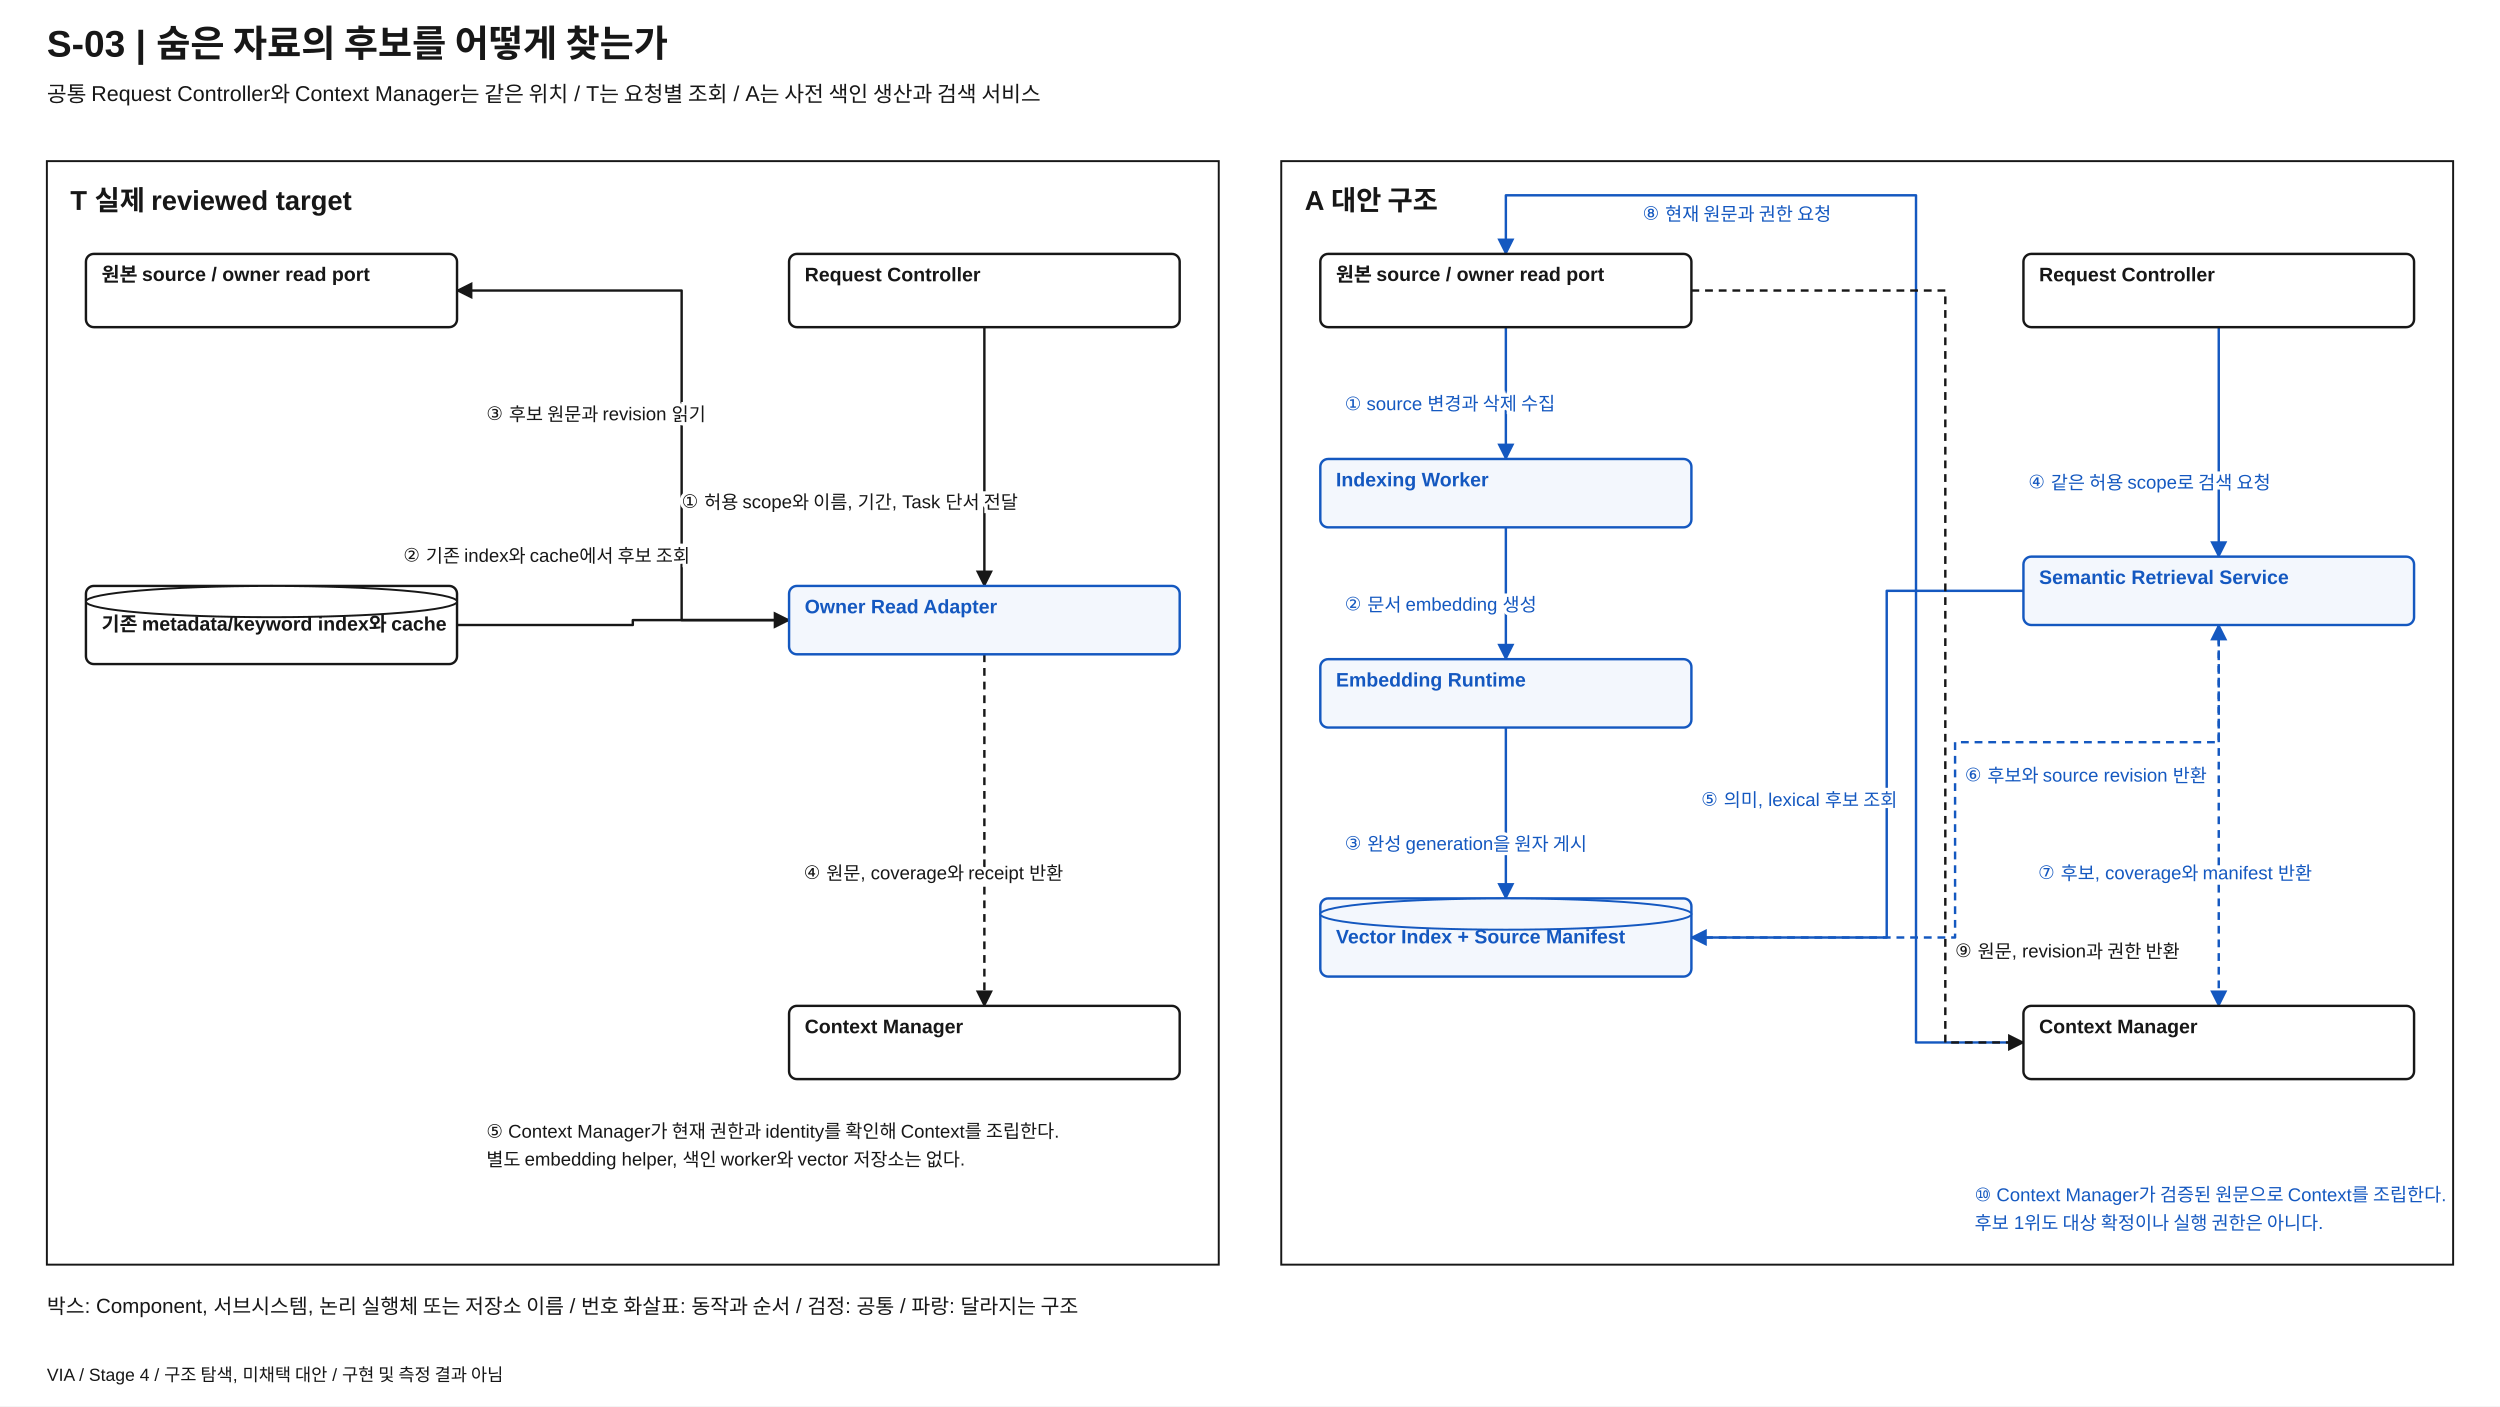
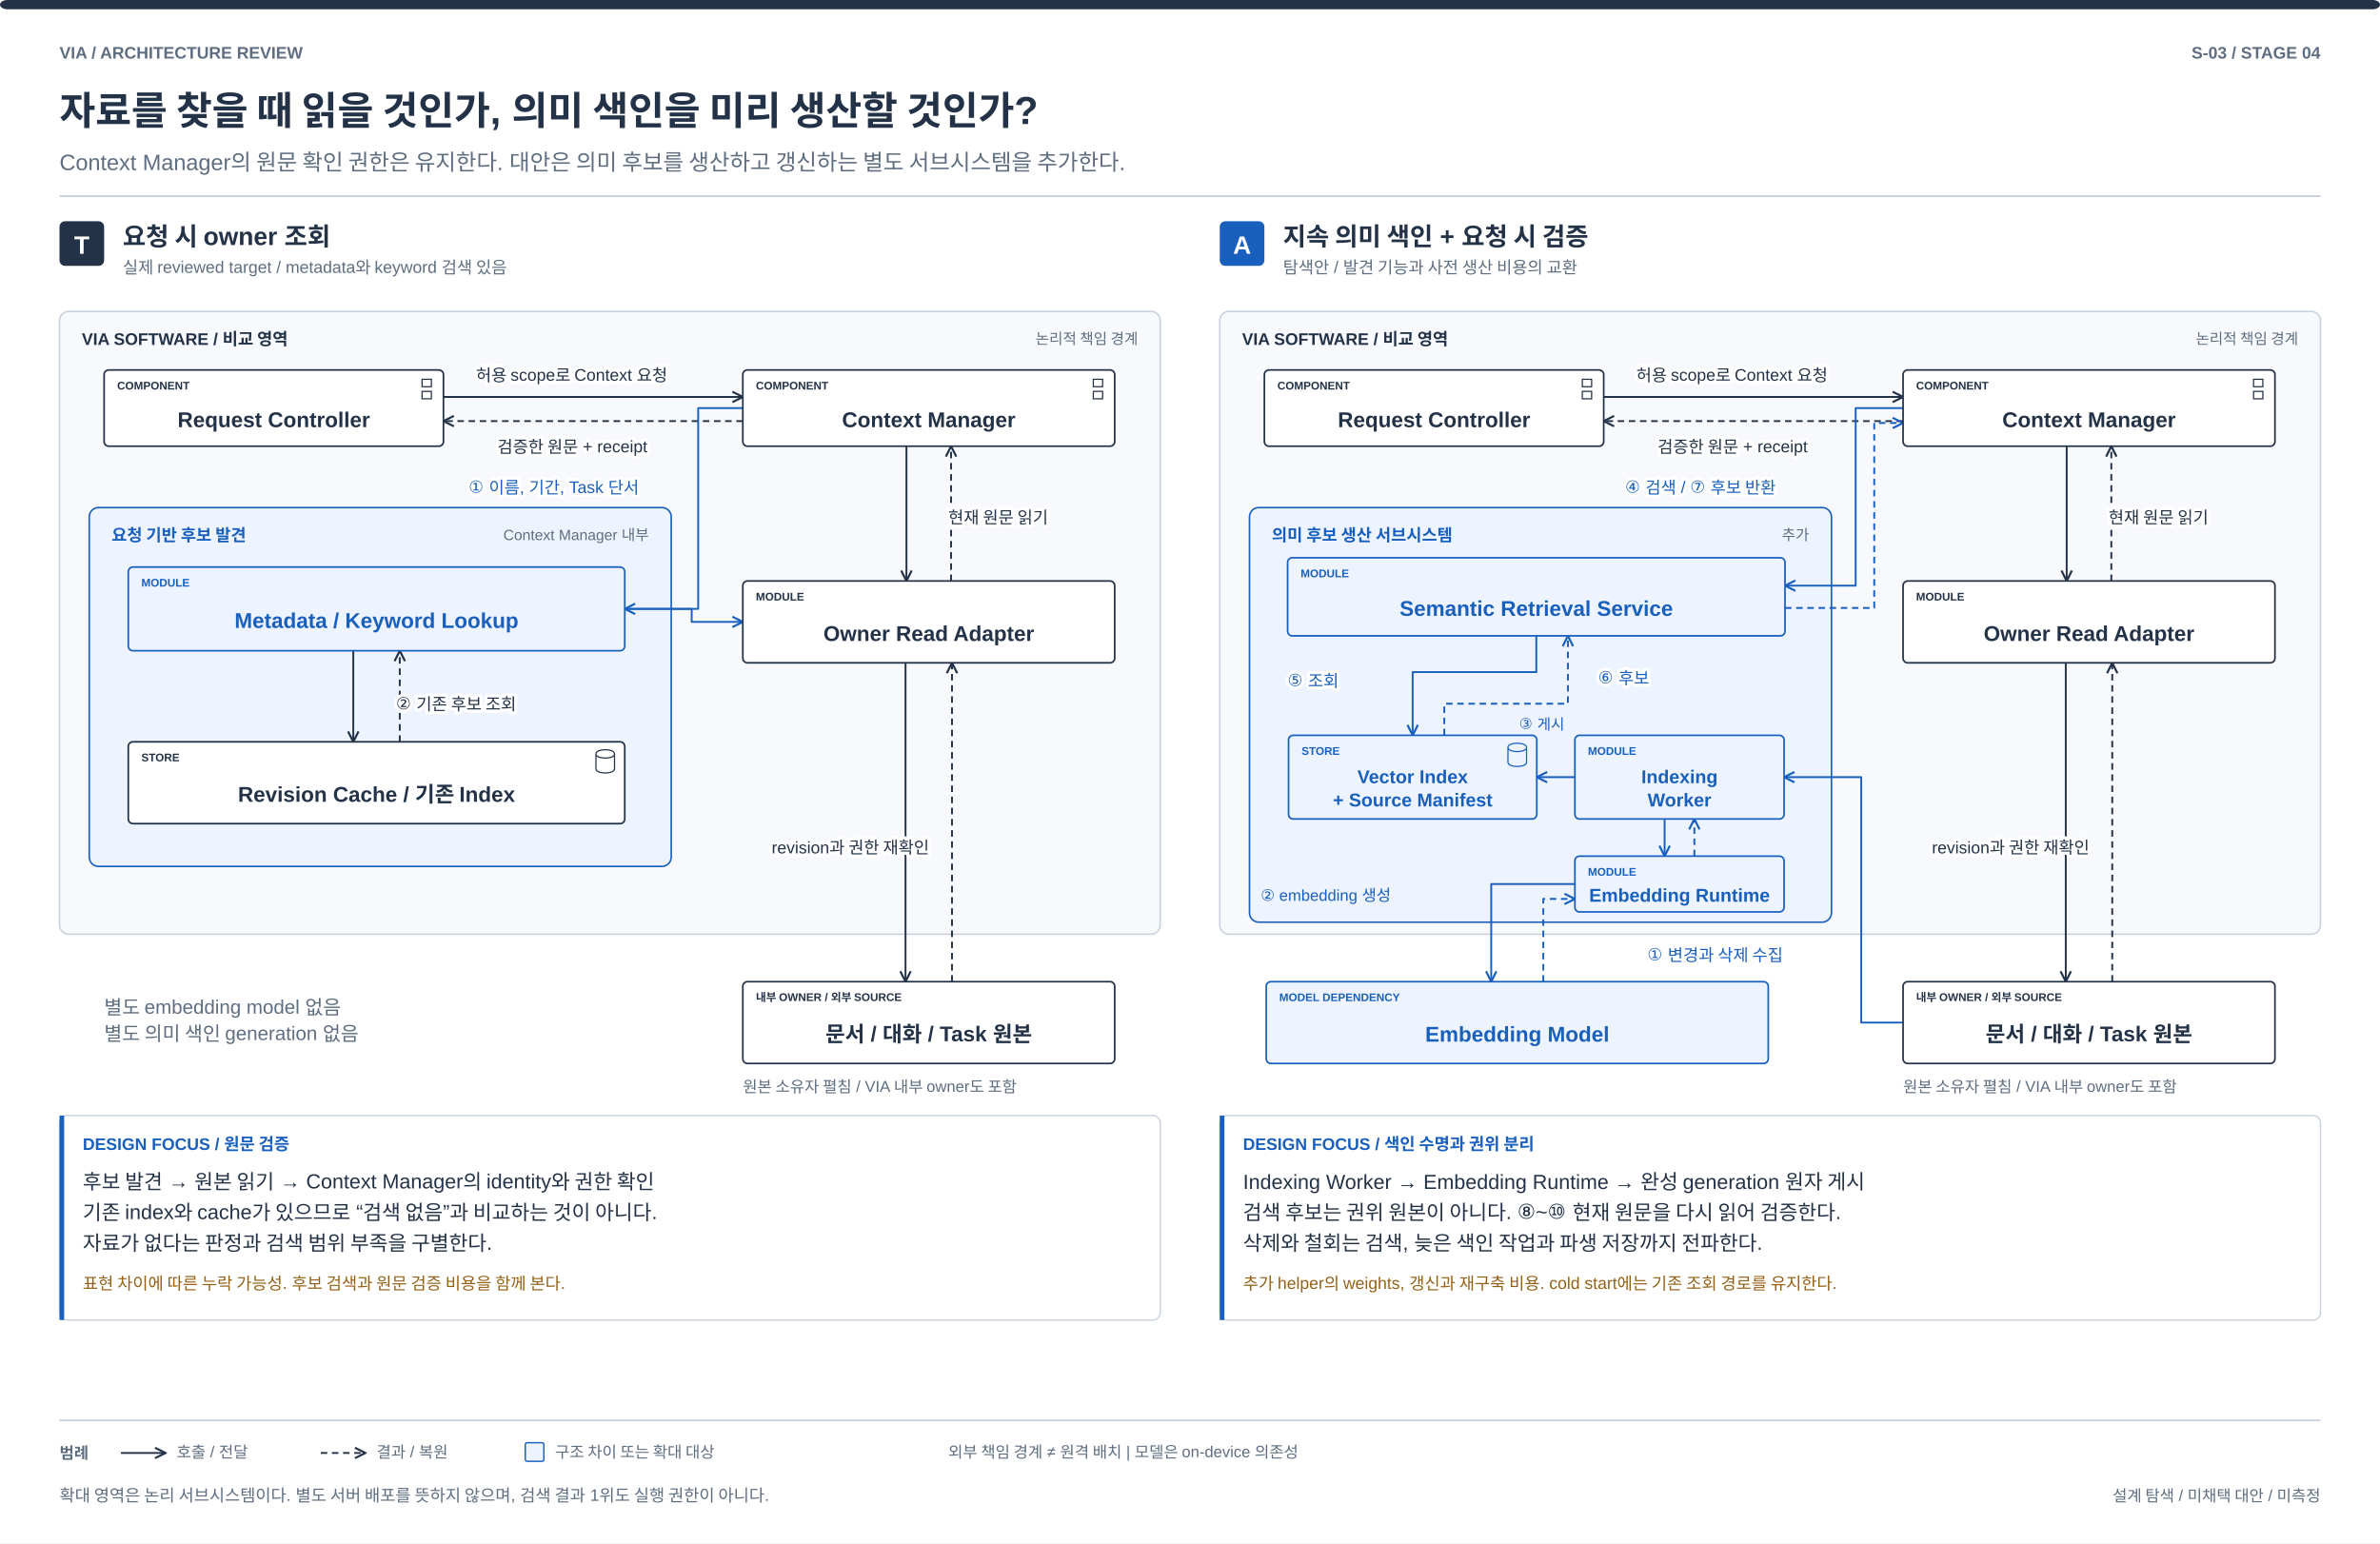
- <svg xmlns="http://www.w3.org/2000/svg" width="2560" height="1440" viewBox="0 0 2560 1440" role="img" aria-labelledby="title desc">
+ <svg xmlns="http://www.w3.org/2000/svg" width="2560" height="1660" viewBox="0 0 2560 1660" role="img" aria-labelledby="title">
  <defs>
-     <marker id="k" viewBox="0 0 10 10" refX="9" refY="5" markerWidth="7" markerHeight="7" orient="auto">
-       <path d="M0 0L10 5L0 10Z" fill="#171717" />
+     <marker id="a233247" viewBox="0 0 10 10" refX="9" refY="5" markerWidth="7" markerHeight="7" orient="auto-start-reverse">
+       <path d="M1 1L9 5L1 9" fill="none" stroke="#233247" stroke-width="1.6" />
    </marker>
-     <marker id="b" viewBox="0 0 10 10" refX="9" refY="5" markerWidth="7" markerHeight="7" orient="auto">
-       <path d="M0 0L10 5L0 10Z" fill="#1458C0" />
+     <marker id="a195FBD" viewBox="0 0 10 10" refX="9" refY="5" markerWidth="7" markerHeight="7" orient="auto-start-reverse">
+       <path d="M1 1L9 5L1 9" fill="none" stroke="#195FBD" stroke-width="1.6" />
    </marker>
  </defs>
-   <rect width="2560" height="1440" fill="white" />
+   <rect width="2560" height="1660" fill="white" />
  <g font-family="Arial, Apple SD Gothic Neo, Malgun Gothic, sans-serif">
-     <g id="panel0">
-       <rect x="48" y="165" width="1200" height="1130" rx="0" fill="#FFFFFF" stroke="#171717" stroke-width="2" />
-     </g>
-     <g id="panel1">
-       <rect x="1312" y="165" width="1200" height="1130" rx="0" fill="#FFFFFF" stroke="#171717" stroke-width="2" />
-     </g>
-     <polyline id="0-edge-request" points="1008.0,335 1008.0,600" fill="none" stroke="#171717" stroke-width="2.5" stroke-linejoin="round" marker-end="url(#k)" />
-     <polyline id="0-edge-cache" points="468,640.0 648,640 648,635 808,635.0" fill="none" stroke="#171717" stroke-width="2.5" stroke-linejoin="round" marker-end="url(#k)" />
-     <polyline id="0-edge-source" points="808,635.0 698,635 698,297.5 468,297.5" fill="none" stroke="#171717" stroke-width="2.5" stroke-linejoin="round" marker-end="url(#k)" />
-     <polyline id="0-edge-return" points="1008.0,670 1008.0,1030" fill="none" stroke="#171717" stroke-width="2.5" stroke-linejoin="round" marker-end="url(#k)" stroke-dasharray="8 6" />
-     <polyline id="1-edge-collect" points="1542.0,335 1542.0,470" fill="none" stroke="#1458C0" stroke-width="2.5" stroke-linejoin="round" marker-end="url(#b)" />
-     <polyline id="1-edge-encode" points="1542.0,540 1542.0,675" fill="none" stroke="#1458C0" stroke-width="2.5" stroke-linejoin="round" marker-end="url(#b)" />
-     <polyline id="1-edge-publish" points="1542.0,745 1542.0,920" fill="none" stroke="#1458C0" stroke-width="2.5" stroke-linejoin="round" marker-end="url(#b)" />
-     <polyline id="1-edge-query" points="2272.0,335 2272.0,570" fill="none" stroke="#1458C0" stroke-width="2.5" stroke-linejoin="round" marker-end="url(#b)" />
-     <polyline id="1-edge-lookup" points="2072,605.0 1932,605 1932,960 1732,960.0" fill="none" stroke="#1458C0" stroke-width="2.5" stroke-linejoin="round" marker-end="url(#b)" />
-     <polyline id="1-edge-candidates" points="1732,960.0 2002,960 2002,760 2272,760 2272.0,640" fill="none" stroke="#1458C0" stroke-width="2.5" stroke-linejoin="round" marker-end="url(#b)" stroke-dasharray="8 6" />
-     <polyline id="1-edge-consume" points="2272.0,640 2272.0,1030" fill="none" stroke="#1458C0" stroke-width="2.5" stroke-linejoin="round" marker-end="url(#b)" stroke-dasharray="8 6" />
-     <polyline id="1-edge-original-request" points="2072,1067.5 1962,1067.5 1962,200 1542,200 1542.0,260" fill="none" stroke="#1458C0" stroke-width="2.5" stroke-linejoin="round" marker-end="url(#b)" />
-     <polyline id="1-edge-original-return" points="1732,297.5 1992,297.5 1992,1067.5 2072,1067.5" fill="none" stroke="#171717" stroke-width="2.5" stroke-linejoin="round" marker-end="url(#k)" stroke-dasharray="8 6" />
-     <g id="0-source">
-       <rect x="88" y="260" width="380" height="75" rx="8" fill="#FFFFFF" stroke="#171717" stroke-width="2.5" />
-       <text x="104" y="288" font-size="20" font-weight="700" fill="#171717">원본 source / owner read port</text>
-     </g>
-     <g id="0-rc">
-       <rect x="808" y="260" width="400" height="75" rx="8" fill="#FFFFFF" stroke="#171717" stroke-width="2.5" />
-       <text x="824" y="288" font-size="20" font-weight="700" fill="#171717">Request Controller</text>
-     </g>
-     <g id="0-cm">
-       <rect x="808" y="1030" width="400" height="75" rx="8" fill="#FFFFFF" stroke="#171717" stroke-width="2.5" />
-       <text x="824" y="1058" font-size="20" font-weight="700" fill="#171717">Context Manager</text>
-     </g>
-     <g id="1-source">
-       <rect x="1352" y="260" width="380" height="75" rx="8" fill="#FFFFFF" stroke="#171717" stroke-width="2.5" />
-       <text x="1368" y="288" font-size="20" font-weight="700" fill="#171717">원본 source / owner read port</text>
-     </g>
-     <g id="1-rc">
-       <rect x="2072" y="260" width="400" height="75" rx="8" fill="#FFFFFF" stroke="#171717" stroke-width="2.5" />
-       <text x="2088" y="288" font-size="20" font-weight="700" fill="#171717">Request Controller</text>
-     </g>
-     <g id="1-cm">
-       <rect x="2072" y="1030" width="400" height="75" rx="8" fill="#FFFFFF" stroke="#171717" stroke-width="2.5" />
-       <text x="2088" y="1058" font-size="20" font-weight="700" fill="#171717">Context Manager</text>
-     </g>
-     <g id="0-cache">
-       <rect x="88" y="600" width="380" height="80" rx="8" fill="#FFFFFF" stroke="#171717" stroke-width="2.5" />
-       <ellipse cx="278.0" cy="616" rx="190.0" ry="16" fill="#FFFFFF" stroke="#171717" stroke-width="2" />
-       <text x="104" y="646" font-size="20" font-weight="700" fill="#171717">기존 metadata/keyword index와 cache</text>
-     </g>
-     <g id="0-read">
-       <rect x="808" y="600" width="400" height="70" rx="8" fill="#F3F7FD" stroke="#1458C0" stroke-width="2.5" />
-       <text x="824" y="628" font-size="20" font-weight="700" fill="#1458C0">Owner Read Adapter</text>
-     </g>
-     <g id="1-worker">
-       <rect x="1352" y="470" width="380" height="70" rx="8" fill="#F3F7FD" stroke="#1458C0" stroke-width="2.5" />
-       <text x="1368" y="498" font-size="20" font-weight="700" fill="#1458C0">Indexing Worker</text>
-     </g>
-     <g id="1-embed">
-       <rect x="1352" y="675" width="380" height="70" rx="8" fill="#F3F7FD" stroke="#1458C0" stroke-width="2.5" />
-       <text x="1368" y="703" font-size="20" font-weight="700" fill="#1458C0">Embedding Runtime</text>
-     </g>
-     <g id="1-index">
-       <rect x="1352" y="920" width="380" height="80" rx="8" fill="#F3F7FD" stroke="#1458C0" stroke-width="2.5" />
-       <ellipse cx="1542.0" cy="936" rx="190.0" ry="16" fill="#F3F7FD" stroke="#1458C0" stroke-width="2" />
-       <text x="1368" y="966" font-size="20" font-weight="700" fill="#1458C0">Vector Index + Source Manifest</text>
-     </g>
-     <g id="1-retrieve">
-       <rect x="2072" y="570" width="400" height="70" rx="8" fill="#F3F7FD" stroke="#1458C0" stroke-width="2.5" />
-       <text x="2088" y="598" font-size="20" font-weight="700" fill="#1458C0">Semantic Retrieval Service</text>
-     </g>
-     <text x="698" y="520" font-size="19" fill="#171717" stroke="white" stroke-width="7" paint-order="stroke">① 허용 scope와 이름, 기간, Task 단서 전달</text>
-     <text x="413" y="575" font-size="19" fill="#171717" stroke="white" stroke-width="7" paint-order="stroke">② 기존 index와 cache에서 후보 조회</text>
-     <text x="498" y="430" font-size="19" fill="#171717" stroke="white" stroke-width="7" paint-order="stroke">③ 후보 원문과 revision 읽기</text>
-     <text x="823" y="900" font-size="19" fill="#171717" stroke="white" stroke-width="7" paint-order="stroke">④ 원문, coverage와 receipt 반환</text>
-     <text x="1377" y="420" font-size="19" fill="#1458C0" stroke="white" stroke-width="7" paint-order="stroke">① source 변경과 삭제 수집</text>
-     <text x="1377" y="625" font-size="19" fill="#1458C0" stroke="white" stroke-width="7" paint-order="stroke">② 문서 embedding 생성</text>
-     <text x="1377" y="870" font-size="19" fill="#1458C0" stroke="white" stroke-width="7" paint-order="stroke">③ 완성 generation을 원자 게시</text>
-     <text x="2077" y="500" font-size="19" fill="#1458C0" stroke="white" stroke-width="7" paint-order="stroke">④ 같은 허용 scope로 검색 요청</text>
-     <text x="1742" y="825" font-size="19" fill="#1458C0" stroke="white" stroke-width="7" paint-order="stroke">⑤ 의미, lexical 후보 조회</text>
-     <text x="2012" y="800" font-size="19" fill="#1458C0" stroke="white" stroke-width="7" paint-order="stroke">⑥ 후보와 source revision 반환</text>
-     <text x="2087" y="900" font-size="19" fill="#1458C0" stroke="white" stroke-width="7" paint-order="stroke">⑦ 후보, coverage와 manifest 반환</text>
-     <text x="1682" y="225" font-size="19" fill="#1458C0" stroke="white" stroke-width="7" paint-order="stroke">⑧ 현재 원문과 권한 요청</text>
-     <text x="2002" y="980" font-size="19" fill="#171717" stroke="white" stroke-width="7" paint-order="stroke">⑨ 원문, revision과 권한 반환</text>
-     <text x="48" y="58" font-size="38" font-weight="700" fill="#171717">S-03  |  숨은 자료의 후보를 어떻게 찾는가</text>
-     <text x="48" y="104" font-size="22" font-weight="400" fill="#171717">공통 Request Controller와 Context Manager는 같은 위치 / T는 요청별 조회 / A는 사전 색인 생산과 검색 서비스</text>
-     <text x="48" y="1414" font-size="18" font-weight="400" fill="#171717">VIA / Stage 4 / 구조 탐색, 미채택 대안 / 구현 및 측정 결과 아님</text>
-     <text x="72" y="215" font-size="28" font-weight="700" fill="#171717">T  실제 reviewed target</text>
-     <text x="1336" y="215" font-size="28" font-weight="700" fill="#171717">A  대안 구조</text>
-     <text x="48" y="1345" font-size="21" font-weight="400" fill="#171717">박스: Component, 서브시스템, 논리 실행체 또는 저장소 이름 / 번호 화살표: 동작과 순서 / 검정: 공통 / 파랑: 달라지는 구조</text>
-     <text x="498" y="1165" font-size="19" font-weight="400" fill="#171717">⑤ Context Manager가 현재 권한과 identity를 확인해 Context를 조립한다.</text>
-     <text x="498" y="1194" font-size="19" font-weight="400" fill="#171717">별도 embedding helper, 색인 worker와 vector 저장소는 없다.</text>
-     <text x="2022" y="1230" font-size="19" font-weight="400" fill="#1458C0">⑩ Context Manager가 검증된 원문으로 Context를 조립한다.</text>
-     <text x="2022" y="1259" font-size="19" font-weight="400" fill="#1458C0">후보 1위도 대상 확정이나 실행 권한은 아니다.</text>
+     <rect id="e1" x="0" y="0" width="2560" height="10" rx="8" fill="#233247" stroke="none" stroke-width="1.5" />
+     <rect id="e7" x="64" y="238" width="48" height="48" rx="6" fill="#233247" stroke="none" stroke-width="1.5" />
+     <rect id="0-via" x="64" y="335" width="1184" height="670" rx="10" fill="#F7F9FC" stroke="#C9D2DE" stroke-width="1.7" />
+     <rect id="0-focus" x="96" y="546" width="626" height="386" rx="10" fill="#EDF4FF" stroke="#195FBD" stroke-width="1.7" />
+     <rect id="e41" x="64" y="1200" width="1184" height="220" rx="8" fill="white" stroke="#C9D2DE" stroke-width="1.5" />
+     <rect id="e42" x="64" y="1200" width="5" height="220" rx="0" fill="#195FBD" stroke="none" stroke-width="1.5" />
+     <rect id="e46" x="1312" y="238" width="48" height="48" rx="6" fill="#195FBD" stroke="none" stroke-width="1.5" />
+     <rect id="1-via" x="1312" y="335" width="1184" height="670" rx="10" fill="#F7F9FC" stroke="#C9D2DE" stroke-width="1.7" />
+     <rect id="1-focus" x="1344" y="546" width="626" height="446" rx="10" fill="#EDF4FF" stroke="#195FBD" stroke-width="1.7" />
+     <rect id="e92" x="1312" y="1200" width="1184" height="220" rx="8" fill="white" stroke="#C9D2DE" stroke-width="1.5" />
+     <rect id="e93" x="1312" y="1200" width="5" height="220" rx="0" fill="#195FBD" stroke="none" stroke-width="1.5" />
+     <rect id="e103" x="565" y="1552" width="20" height="20" rx="2" fill="#EDF4FF" stroke="#195FBD" stroke-width="1.5" />
+     <polyline id="e6" points="64,211 2496,211" fill="none" stroke="#C9D2DE" stroke-width="2" stroke-linejoin="round" />
+     <polyline id="e17" points="477,427.0 799,427.0" fill="none" stroke="#233247" stroke-width="2" stroke-linejoin="round" marker-end="url(#a233247)" />
+     <polyline id="e19" points="799,453.0 477,453.0" fill="none" stroke="#233247" stroke-width="2" stroke-linejoin="round" stroke-dasharray="7 5" marker-end="url(#a233247)" />
+     <polyline id="e22" points="975.0,480 975.0,625" fill="none" stroke="#233247" stroke-width="2" stroke-linejoin="round" marker-end="url(#a233247)" />
+     <polyline id="e24" points="1023.0,625 1023.0,480" fill="none" stroke="#233247" stroke-width="2" stroke-linejoin="round" stroke-dasharray="7 5" marker-end="url(#a233247)" />
+     <polyline id="e26" points="974.0,713 974.0,1056" fill="none" stroke="#233247" stroke-width="2" stroke-linejoin="round" marker-end="url(#a233247)" />
+     <polyline id="e28" points="1024.0,1056 1024.0,713" fill="none" stroke="#233247" stroke-width="2" stroke-linejoin="round" stroke-dasharray="7 5" marker-end="url(#a233247)" />
+     <polyline id="e34" points="799,439.0 751,439 751,655 672,655.0" fill="none" stroke="#195FBD" stroke-width="2" stroke-linejoin="round" marker-end="url(#a195FBD)" />
+     <polyline id="e36" points="380.0,700 380.0,798" fill="none" stroke="#233247" stroke-width="2" stroke-linejoin="round" marker-end="url(#a233247)" />
+     <polyline id="e38" points="430.0,798 430.0,700" fill="none" stroke="#233247" stroke-width="2" stroke-linejoin="round" stroke-dasharray="7 5" marker-end="url(#a233247)" />
+     <polyline id="e39" points="672,655.0 744,655 744,669 799,669.0" fill="none" stroke="#195FBD" stroke-width="2" stroke-linejoin="round" marker-end="url(#a195FBD)" />
+     <polyline id="e56" points="1725,427.0 2047,427.0" fill="none" stroke="#233247" stroke-width="2" stroke-linejoin="round" marker-end="url(#a233247)" />
+     <polyline id="e58" points="2047,453.0 1725,453.0" fill="none" stroke="#233247" stroke-width="2" stroke-linejoin="round" stroke-dasharray="7 5" marker-end="url(#a233247)" />
+     <polyline id="e61" points="2223.0,480 2223.0,625" fill="none" stroke="#233247" stroke-width="2" stroke-linejoin="round" marker-end="url(#a233247)" />
+     <polyline id="e63" points="2271.0,625 2271.0,480" fill="none" stroke="#233247" stroke-width="2" stroke-linejoin="round" stroke-dasharray="7 5" marker-end="url(#a233247)" />
+     <polyline id="e65" points="2222.0,713 2222.0,1056" fill="none" stroke="#233247" stroke-width="2" stroke-linejoin="round" marker-end="url(#a233247)" />
+     <polyline id="e67" points="2272.0,1056 2272.0,713" fill="none" stroke="#233247" stroke-width="2" stroke-linejoin="round" stroke-dasharray="7 5" marker-end="url(#a233247)" />
+     <polyline id="e74" points="2047,439.0 1996,439 1996,630 1920,630.0" fill="none" stroke="#195FBD" stroke-width="2" stroke-linejoin="round" marker-end="url(#a195FBD)" />
+     <polyline id="e76" points="1920,654.0 2016,654 2016,455 2047,455.0" fill="none" stroke="#195FBD" stroke-width="2" stroke-linejoin="round" stroke-dasharray="7 5" marker-end="url(#a195FBD)" />
+     <polyline id="e77" points="1652.5,684 1652.5,723 1519.5,723 1519.5,791" fill="none" stroke="#195FBD" stroke-width="2" stroke-linejoin="round" marker-end="url(#a195FBD)" />
+     <polyline id="e79" points="1553.5,791 1553.5,757 1686.5,757 1686.5,684" fill="none" stroke="#195FBD" stroke-width="2" stroke-linejoin="round" stroke-dasharray="7 5" marker-end="url(#a195FBD)" />
+     <polyline id="e81" points="1694,836.0 1653,836.0" fill="none" stroke="#195FBD" stroke-width="2" stroke-linejoin="round" marker-end="url(#a195FBD)" />
+     <polyline id="e83" points="2047,1100.0 2002,1100 2002,836 1919,836.0" fill="none" stroke="#195FBD" stroke-width="2" stroke-linejoin="round" marker-end="url(#a195FBD)" />
+     <polyline id="e87" points="1790.5,881 1790.5,921" fill="none" stroke="#195FBD" stroke-width="2" stroke-linejoin="round" marker-end="url(#a195FBD)" />
+     <polyline id="e88" points="1822.5,921 1822.5,881" fill="none" stroke="#195FBD" stroke-width="2" stroke-linejoin="round" stroke-dasharray="7 5" marker-end="url(#a195FBD)" />
+     <polyline id="e89" points="1694,951.0 1604,951 1604.0,1056" fill="none" stroke="#195FBD" stroke-width="2" stroke-linejoin="round" marker-end="url(#a195FBD)" />
+     <polyline id="e90" points="1660.0,1056 1660,967 1694,967.0" fill="none" stroke="#195FBD" stroke-width="2" stroke-linejoin="round" stroke-dasharray="7 5" marker-end="url(#a195FBD)" />
+     <polyline id="e97" points="64,1528 2496,1528" fill="none" stroke="#C9D2DE" stroke-width="2" stroke-linejoin="round" />
+     <polyline id="e99" points="130,1563 178,1563" fill="none" stroke="#233247" stroke-width="2" stroke-linejoin="round" marker-end="url(#a233247)" />
+     <polyline id="e101" points="345,1563 393,1563" fill="none" stroke="#233247" stroke-width="2" stroke-linejoin="round" stroke-dasharray="7 5" marker-end="url(#a233247)" />
+     <g id="0-rc" data-node="true">
+       <rect x="112" y="398" width="365" height="82" rx="5" fill="white" stroke="#233247" stroke-width="1.8" />
+       <text x="126" y="419.0" text-anchor="start" font-size="12" font-weight="700" fill="#233247">COMPONENT</text>
+       <path d="M454 408h10v8h-10z M454 421h10v8h-10z" fill="white" stroke="#233247" stroke-width="1.3" />
+       <text x="294.5" y="459.5" text-anchor="middle" font-size="23" font-weight="700" fill="#233247">Request Controller</text>
+     </g>
+     <g id="0-cm" data-node="true">
+       <rect x="799" y="398" width="400" height="82" rx="5" fill="white" stroke="#233247" stroke-width="1.8" />
+       <text x="813" y="419.0" text-anchor="start" font-size="12" font-weight="700" fill="#233247">COMPONENT</text>
+       <path d="M1176 408h10v8h-10z M1176 421h10v8h-10z" fill="white" stroke="#233247" stroke-width="1.3" />
+       <text x="999.0" y="459.5" text-anchor="middle" font-size="23" font-weight="700" fill="#233247">Context Manager</text>
+     </g>
+     <g id="0-read" data-node="true">
+       <rect x="799" y="625" width="400" height="88" rx="5" fill="white" stroke="#233247" stroke-width="1.8" />
+       <text x="813" y="646.0" text-anchor="start" font-size="12" font-weight="700" fill="#233247">MODULE</text>
+       <text x="999.0" y="689.5" text-anchor="middle" font-size="23" font-weight="700" fill="#233247">Owner Read Adapter</text>
+     </g>
+     <g id="0-source" data-node="true">
+       <rect x="799" y="1056" width="400" height="88" rx="5" fill="white" stroke="#233247" stroke-width="1.8" />
+       <text x="813" y="1077.0" text-anchor="start" font-size="12" font-weight="700" fill="#233247">내부 OWNER / 외부 SOURCE</text>
+       <text x="999.0" y="1120.5" text-anchor="middle" font-size="23" font-weight="700" fill="#233247">문서 / 대화 / Task 원본</text>
+     </g>
+     <g id="0-lookup" data-node="true">
+       <rect x="138" y="610" width="534" height="90" rx="5" fill="#EDF4FF" stroke="#195FBD" stroke-width="1.8" />
+       <text x="152" y="631.0" text-anchor="start" font-size="12" font-weight="700" fill="#195FBD">MODULE</text>
+       <text x="405.0" y="675.5" text-anchor="middle" font-size="23" font-weight="700" fill="#195FBD">Metadata / Keyword Lookup</text>
+     </g>
+     <g id="0-cache" data-node="true">
+       <rect x="138" y="798" width="534" height="88" rx="5" fill="white" stroke="#233247" stroke-width="1.8" />
+       <text x="152" y="819.0" text-anchor="start" font-size="12" font-weight="700" fill="#233247">STORE</text>
+       <path d="M641 811c0-6 20-6 20 0v16c0 6-20 6-20 0z M641 811c0 6 20 6 20 0" fill="none" stroke="#233247" stroke-width="1.3" />
+       <text x="405.0" y="862.5" text-anchor="middle" font-size="23" font-weight="700" fill="#233247">Revision Cache / 기존 Index</text>
+     </g>
+     <g id="1-rc" data-node="true">
+       <rect x="1360" y="398" width="365" height="82" rx="5" fill="white" stroke="#233247" stroke-width="1.8" />
+       <text x="1374" y="419.0" text-anchor="start" font-size="12" font-weight="700" fill="#233247">COMPONENT</text>
+       <path d="M1702 408h10v8h-10z M1702 421h10v8h-10z" fill="white" stroke="#233247" stroke-width="1.3" />
+       <text x="1542.5" y="459.5" text-anchor="middle" font-size="23" font-weight="700" fill="#233247">Request Controller</text>
+     </g>
+     <g id="1-cm" data-node="true">
+       <rect x="2047" y="398" width="400" height="82" rx="5" fill="white" stroke="#233247" stroke-width="1.8" />
+       <text x="2061" y="419.0" text-anchor="start" font-size="12" font-weight="700" fill="#233247">COMPONENT</text>
+       <path d="M2424 408h10v8h-10z M2424 421h10v8h-10z" fill="white" stroke="#233247" stroke-width="1.3" />
+       <text x="2247.0" y="459.5" text-anchor="middle" font-size="23" font-weight="700" fill="#233247">Context Manager</text>
+     </g>
+     <g id="1-read" data-node="true">
+       <rect x="2047" y="625" width="400" height="88" rx="5" fill="white" stroke="#233247" stroke-width="1.8" />
+       <text x="2061" y="646.0" text-anchor="start" font-size="12" font-weight="700" fill="#233247">MODULE</text>
+       <text x="2247.0" y="689.5" text-anchor="middle" font-size="23" font-weight="700" fill="#233247">Owner Read Adapter</text>
+     </g>
+     <g id="1-source" data-node="true">
+       <rect x="2047" y="1056" width="400" height="88" rx="5" fill="white" stroke="#233247" stroke-width="1.8" />
+       <text x="2061" y="1077.0" text-anchor="start" font-size="12" font-weight="700" fill="#233247">내부 OWNER / 외부 SOURCE</text>
+       <text x="2247.0" y="1120.5" text-anchor="middle" font-size="23" font-weight="700" fill="#233247">문서 / 대화 / Task 원본</text>
+     </g>
+     <g id="1-service" data-node="true">
+       <rect x="1385" y="600" width="535" height="84" rx="5" fill="#EDF4FF" stroke="#195FBD" stroke-width="1.8" />
+       <text x="1399" y="621.0" text-anchor="start" font-size="12" font-weight="700" fill="#195FBD">MODULE</text>
+       <text x="1652.5" y="662.5" text-anchor="middle" font-size="23" font-weight="700" fill="#195FBD">Semantic Retrieval Service</text>
+     </g>
+     <g id="1-index" data-node="true">
+       <rect x="1386" y="791" width="267" height="90" rx="5" fill="#EDF4FF" stroke="#195FBD" stroke-width="1.8" />
+       <text x="1400" y="812.0" text-anchor="start" font-size="12" font-weight="700" fill="#195FBD">STORE</text>
+       <path d="M1622 804c0-6 20-6 20 0v16c0 6-20 6-20 0z M1622 804c0 6 20 6 20 0" fill="none" stroke="#195FBD" stroke-width="1.3" />
+       <text x="1519.5" y="842.5" text-anchor="middle" font-size="20" font-weight="700" fill="#195FBD">Vector Index</text>
+       <text x="1519.5" y="867.5" text-anchor="middle" font-size="20" font-weight="700" fill="#195FBD">+ Source Manifest</text>
+     </g>
+     <g id="1-worker" data-node="true">
+       <rect x="1694" y="791" width="225" height="90" rx="5" fill="#EDF4FF" stroke="#195FBD" stroke-width="1.8" />
+       <text x="1708" y="812.0" text-anchor="start" font-size="12" font-weight="700" fill="#195FBD">MODULE</text>
+       <text x="1806.5" y="842.5" text-anchor="middle" font-size="20" font-weight="700" fill="#195FBD">Indexing</text>
+       <text x="1806.5" y="867.5" text-anchor="middle" font-size="20" font-weight="700" fill="#195FBD">Worker</text>
+     </g>
+     <g id="1-runtime" data-node="true">
+       <rect x="1694" y="921" width="225" height="60" rx="5" fill="#EDF4FF" stroke="#195FBD" stroke-width="1.8" />
+       <text x="1708" y="942.0" text-anchor="start" font-size="12" font-weight="700" fill="#195FBD">MODULE</text>
+       <text x="1806.5" y="970.0" text-anchor="middle" font-size="20" font-weight="700" fill="#195FBD">Embedding Runtime</text>
+     </g>
+     <g id="1-model" data-node="true">
+       <rect x="1362" y="1056" width="540" height="88" rx="5" fill="#EDF4FF" stroke="#195FBD" stroke-width="1.8" />
+       <text x="1376" y="1077.0" text-anchor="start" font-size="12" font-weight="700" fill="#195FBD">MODEL DEPENDENCY</text>
+       <text x="1632.0" y="1120.5" text-anchor="middle" font-size="23" font-weight="700" fill="#195FBD">Embedding Model</text>
+     </g>
+     <g id="e2">
+       <text x="64" y="63.0" text-anchor="start" font-size="18" font-weight="700" fill="#5E6D80">VIA  /  ARCHITECTURE REVIEW</text>
+     </g>
+     <g id="e3">
+       <text x="2496" y="63.0" text-anchor="end" font-size="18" font-weight="700" fill="#5E6D80">S-03   /   STAGE 04</text>
+     </g>
+     <g id="e4">
+       <text x="64" y="134.0" text-anchor="start" font-size="42" font-weight="700" fill="#233247">자료를 찾을 때 읽을 것인가, 의미 색인을 미리 생산할 것인가?</text>
+     </g>
+     <g id="e5">
+       <text x="64" y="183.0" text-anchor="start" font-size="24" font-weight="400" fill="#5E6D80">Context Manager의 원문 확인 권한은 유지한다. 대안은 의미 후보를 생산하고 갱신하는 별도 서브시스템을 추가한다.</text>
+     </g>
+     <g id="e8">
+       <text x="88" y="273.0" text-anchor="middle" font-size="27" font-weight="700" fill="white">T</text>
+     </g>
+     <g id="e9">
+       <text x="132" y="264.0" text-anchor="start" font-size="27" font-weight="700" fill="#233247">요청 시 owner 조회</text>
+     </g>
+     <g id="e10">
+       <text x="132" y="294.0" text-anchor="start" font-size="18" font-weight="400" fill="#5E6D80">실제 reviewed target / metadata와 keyword 검색 있음</text>
+     </g>
+     <g id="e12">
+       <text x="88" y="371.0" text-anchor="start" font-size="18" font-weight="700" fill="#233247">VIA SOFTWARE / 비교 영역</text>
+     </g>
+     <g id="e13">
+       <text x="1224" y="370.0" text-anchor="end" font-size="16" font-weight="400" fill="#5E6D80">논리적 책임 경계</text>
+     </g>
+     <g id="e14">
+       <text x="799" y="1175.0" text-anchor="start" font-size="17" font-weight="400" fill="#5E6D80">원본 소유자 펼침 / VIA 내부 owner도 포함</text>
+     </g>
+     <g id="e18" paint-order="stroke" stroke="white" stroke-width="7" stroke-linejoin="round">
+       <text x="512" y="410.0" text-anchor="start" font-size="18" font-weight="400" fill="#233247">허용 scope로 Context 요청</text>
+     </g>
+     <g id="e20" paint-order="stroke" stroke="white" stroke-width="7" stroke-linejoin="round">
+       <text x="535" y="487.0" text-anchor="start" font-size="18" font-weight="400" fill="#233247">검증한 원문 + receipt</text>
+     </g>
+     <g id="e23" paint-order="stroke" stroke="white" stroke-width="7" stroke-linejoin="round">
+       <text x="1020" y="563.0" text-anchor="start" font-size="18" font-weight="400" fill="#233247">현재 원문 읽기</text>
+     </g>
+     <g id="e27" paint-order="stroke" stroke="white" stroke-width="7" stroke-linejoin="round">
+       <text x="830" y="918.0" text-anchor="start" font-size="18" font-weight="400" fill="#233247">revision과 권한 재확인</text>
+     </g>
+     <g id="e30">
+       <text x="120" y="582.0" text-anchor="start" font-size="18" font-weight="700" fill="#195FBD">요청 기반 후보 발견</text>
+     </g>
+     <g id="e31">
+       <text x="698" y="581.0" text-anchor="end" font-size="16" font-weight="400" fill="#5E6D80">Context Manager 내부</text>
+     </g>
+     <g id="e35" paint-order="stroke" stroke="white" stroke-width="7" stroke-linejoin="round">
+       <text x="504" y="530.0" text-anchor="start" font-size="18" font-weight="400" fill="#195FBD">① 이름, 기간, Task 단서</text>
+     </g>
+     <g id="e37" paint-order="stroke" stroke="white" stroke-width="7" stroke-linejoin="round">
+       <text x="426" y="763.0" text-anchor="start" font-size="18" font-weight="400" fill="#233247">② 기존 후보 조회</text>
+     </g>
+     <g id="e40">
+       <text x="112" y="1091.0" text-anchor="start" font-size="21" font-weight="400" fill="#5E6D80">별도 embedding model 없음</text>
+       <text x="112" y="1119.35" text-anchor="start" font-size="21" font-weight="400" fill="#5E6D80">별도 의미 색인 generation 없음</text>
+     </g>
+     <g id="e43">
+       <text x="89" y="1237.0" text-anchor="start" font-size="18" font-weight="700" fill="#195FBD">DESIGN FOCUS  /  원문 검증</text>
+     </g>
+     <g id="e44">
+       <text x="89" y="1279" text-anchor="start" font-size="22" font-weight="400" fill="#233247">후보 발견 → 원본 읽기 → Context Manager의 identity와 권한 확인</text>
+       <text x="89" y="1312" text-anchor="start" font-size="22" font-weight="400" fill="#233247">기존 index와 cache가 있으므로 “검색 없음”과 비교하는 것이 아니다.</text>
+       <text x="89" y="1345" text-anchor="start" font-size="22" font-weight="400" fill="#233247">자료가 없다는 판정과 검색 범위 부족을 구별한다.</text>
+     </g>
+     <g id="e45">
+       <text x="89" y="1387.0" text-anchor="start" font-size="18" font-weight="400" fill="#956016">표현 차이에 따른 누락 가능성. 후보 검색과 원문 검증 비용을 함께 본다.</text>
+     </g>
+     <g id="e47">
+       <text x="1336" y="273.0" text-anchor="middle" font-size="27" font-weight="700" fill="white">A</text>
+     </g>
+     <g id="e48">
+       <text x="1380" y="264.0" text-anchor="start" font-size="27" font-weight="700" fill="#233247">지속 의미 색인 + 요청 시 검증</text>
+     </g>
+     <g id="e49">
+       <text x="1380" y="294.0" text-anchor="start" font-size="18" font-weight="400" fill="#5E6D80">탐색안 / 발견 기능과 사전 생산 비용의 교환</text>
+     </g>
+     <g id="e51">
+       <text x="1336" y="371.0" text-anchor="start" font-size="18" font-weight="700" fill="#233247">VIA SOFTWARE / 비교 영역</text>
+     </g>
+     <g id="e52">
+       <text x="2472" y="370.0" text-anchor="end" font-size="16" font-weight="400" fill="#5E6D80">논리적 책임 경계</text>
+     </g>
+     <g id="e53">
+       <text x="2047" y="1175.0" text-anchor="start" font-size="17" font-weight="400" fill="#5E6D80">원본 소유자 펼침 / VIA 내부 owner도 포함</text>
+     </g>
+     <g id="e57" paint-order="stroke" stroke="white" stroke-width="7" stroke-linejoin="round">
+       <text x="1760" y="410.0" text-anchor="start" font-size="18" font-weight="400" fill="#233247">허용 scope로 Context 요청</text>
+     </g>
+     <g id="e59" paint-order="stroke" stroke="white" stroke-width="7" stroke-linejoin="round">
+       <text x="1783" y="487.0" text-anchor="start" font-size="18" font-weight="400" fill="#233247">검증한 원문 + receipt</text>
+     </g>
+     <g id="e62" paint-order="stroke" stroke="white" stroke-width="7" stroke-linejoin="round">
+       <text x="2268" y="563.0" text-anchor="start" font-size="18" font-weight="400" fill="#233247">현재 원문 읽기</text>
+     </g>
+     <g id="e66" paint-order="stroke" stroke="white" stroke-width="7" stroke-linejoin="round">
+       <text x="2078" y="918.0" text-anchor="start" font-size="18" font-weight="400" fill="#233247">revision과 권한 재확인</text>
+     </g>
+     <g id="e69">
+       <text x="1368" y="582.0" text-anchor="start" font-size="18" font-weight="700" fill="#195FBD">의미 후보 생산 서브시스템</text>
+     </g>
+     <g id="e70">
+       <text x="1946" y="581.0" text-anchor="end" font-size="16" font-weight="400" fill="#5E6D80">추가</text>
+     </g>
+     <g id="e75" paint-order="stroke" stroke="white" stroke-width="7" stroke-linejoin="round">
+       <text x="1748" y="530.0" text-anchor="start" font-size="18" font-weight="400" fill="#195FBD">④ 검색 / ⑦ 후보 반환</text>
+     </g>
+     <g id="e78" paint-order="stroke" stroke="white" stroke-width="7" stroke-linejoin="round">
+       <text x="1385" y="738.0" text-anchor="start" font-size="18" font-weight="400" fill="#195FBD">⑤ 조회</text>
+     </g>
+     <g id="e80" paint-order="stroke" stroke="white" stroke-width="7" stroke-linejoin="round">
+       <text x="1719" y="735.0" text-anchor="start" font-size="18" font-weight="400" fill="#195FBD">⑥ 후보</text>
+     </g>
+     <g id="e82">
+       <text x="1634" y="784.0" text-anchor="start" font-size="16" font-weight="400" fill="#195FBD">③ 게시</text>
+     </g>
+     <g id="e84" paint-order="stroke" stroke="white" stroke-width="7" stroke-linejoin="round">
+       <text x="1772" y="1033.0" text-anchor="start" font-size="18" font-weight="400" fill="#195FBD">① 변경과 삭제 수집</text>
+     </g>
+     <g id="e91">
+       <text x="1356" y="969.0" text-anchor="start" font-size="17" font-weight="400" fill="#195FBD">② embedding 생성</text>
+     </g>
+     <g id="e94">
+       <text x="1337" y="1237.0" text-anchor="start" font-size="18" font-weight="700" fill="#195FBD">DESIGN FOCUS  /  색인 수명과 권위 분리</text>
+     </g>
+     <g id="e95">
+       <text x="1337" y="1279" text-anchor="start" font-size="22" font-weight="400" fill="#233247">Indexing Worker → Embedding Runtime → 완성 generation 원자 게시</text>
+       <text x="1337" y="1312" text-anchor="start" font-size="22" font-weight="400" fill="#233247">검색 후보는 권위 원본이 아니다. ⑧~⑩ 현재 원문을 다시 읽어 검증한다.</text>
+       <text x="1337" y="1345" text-anchor="start" font-size="22" font-weight="400" fill="#233247">삭제와 철회는 검색, 늦은 색인 작업과 파생 저장까지 전파한다.</text>
+     </g>
+     <g id="e96">
+       <text x="1337" y="1387.0" text-anchor="start" font-size="18" font-weight="400" fill="#956016">추가 helper의 weights, 갱신과 재구축 비용. cold start에는 기존 조회 경로를 유지한다.</text>
+     </g>
+     <g id="e98">
+       <text x="64" y="1569.0" text-anchor="start" font-size="17" font-weight="700" fill="#5E6D80">범례</text>
+     </g>
+     <g id="e100">
+       <text x="190" y="1568.0" text-anchor="start" font-size="17" font-weight="400" fill="#5E6D80">호출 / 전달</text>
+     </g>
+     <g id="e102">
+       <text x="405" y="1568.0" text-anchor="start" font-size="17" font-weight="400" fill="#5E6D80">결과 / 복원</text>
+     </g>
+     <g id="e104">
+       <text x="597" y="1568.0" text-anchor="start" font-size="17" font-weight="400" fill="#5E6D80">구조 차이 또는 확대 대상</text>
+     </g>
+     <g id="e105">
+       <text x="1020" y="1568.0" text-anchor="start" font-size="17" font-weight="400" fill="#5E6D80">외부 책임 경계 ≠ 원격 배치  |  모델은 on-device 의존성</text>
+     </g>
+     <g id="e106">
+       <text x="64" y="1615.0" text-anchor="start" font-size="18" font-weight="400" fill="#5E6D80">확대 영역은 논리 서브시스템이다. 별도 서버 배포를 뜻하지 않으며, 검색 결과 1위도 실행 권한이 아니다.</text>
+     </g>
+     <g id="e107">
+       <text x="2496" y="1615.0" text-anchor="end" font-size="17" font-weight="400" fill="#5E6D80">설계 탐색  /  미채택 대안  /  미측정</text>
+     </g>
  </g>
</svg>
